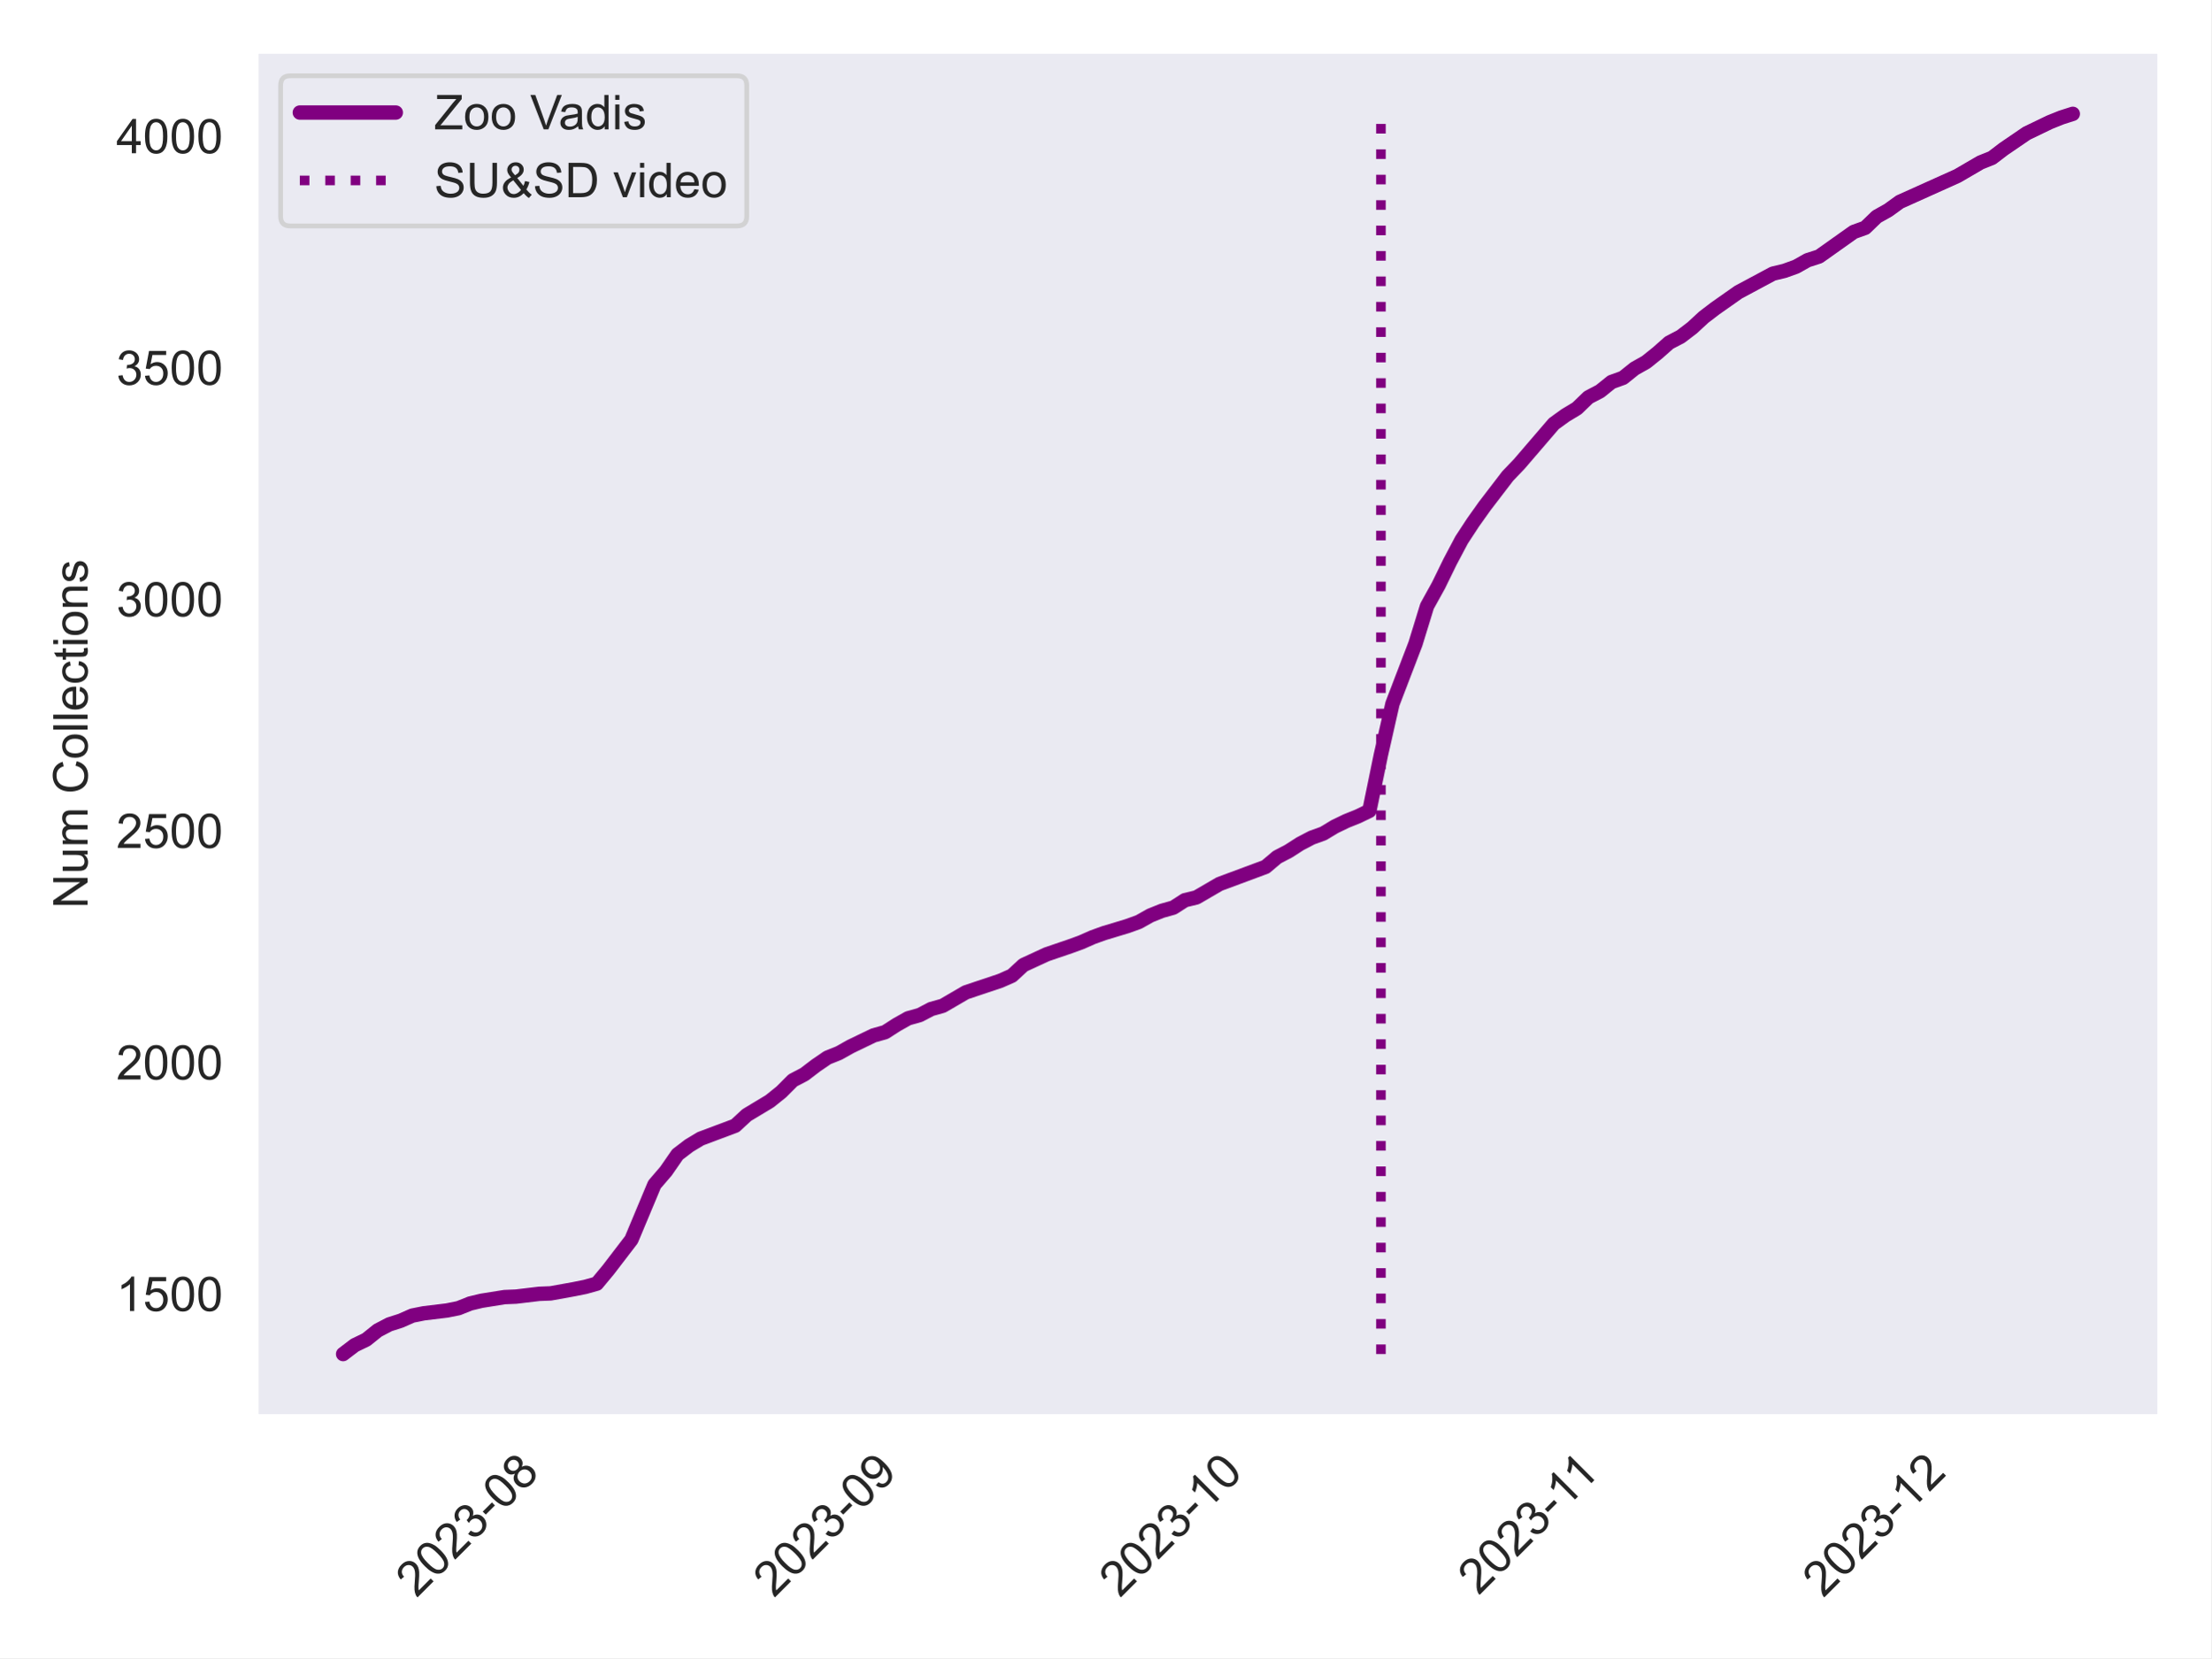
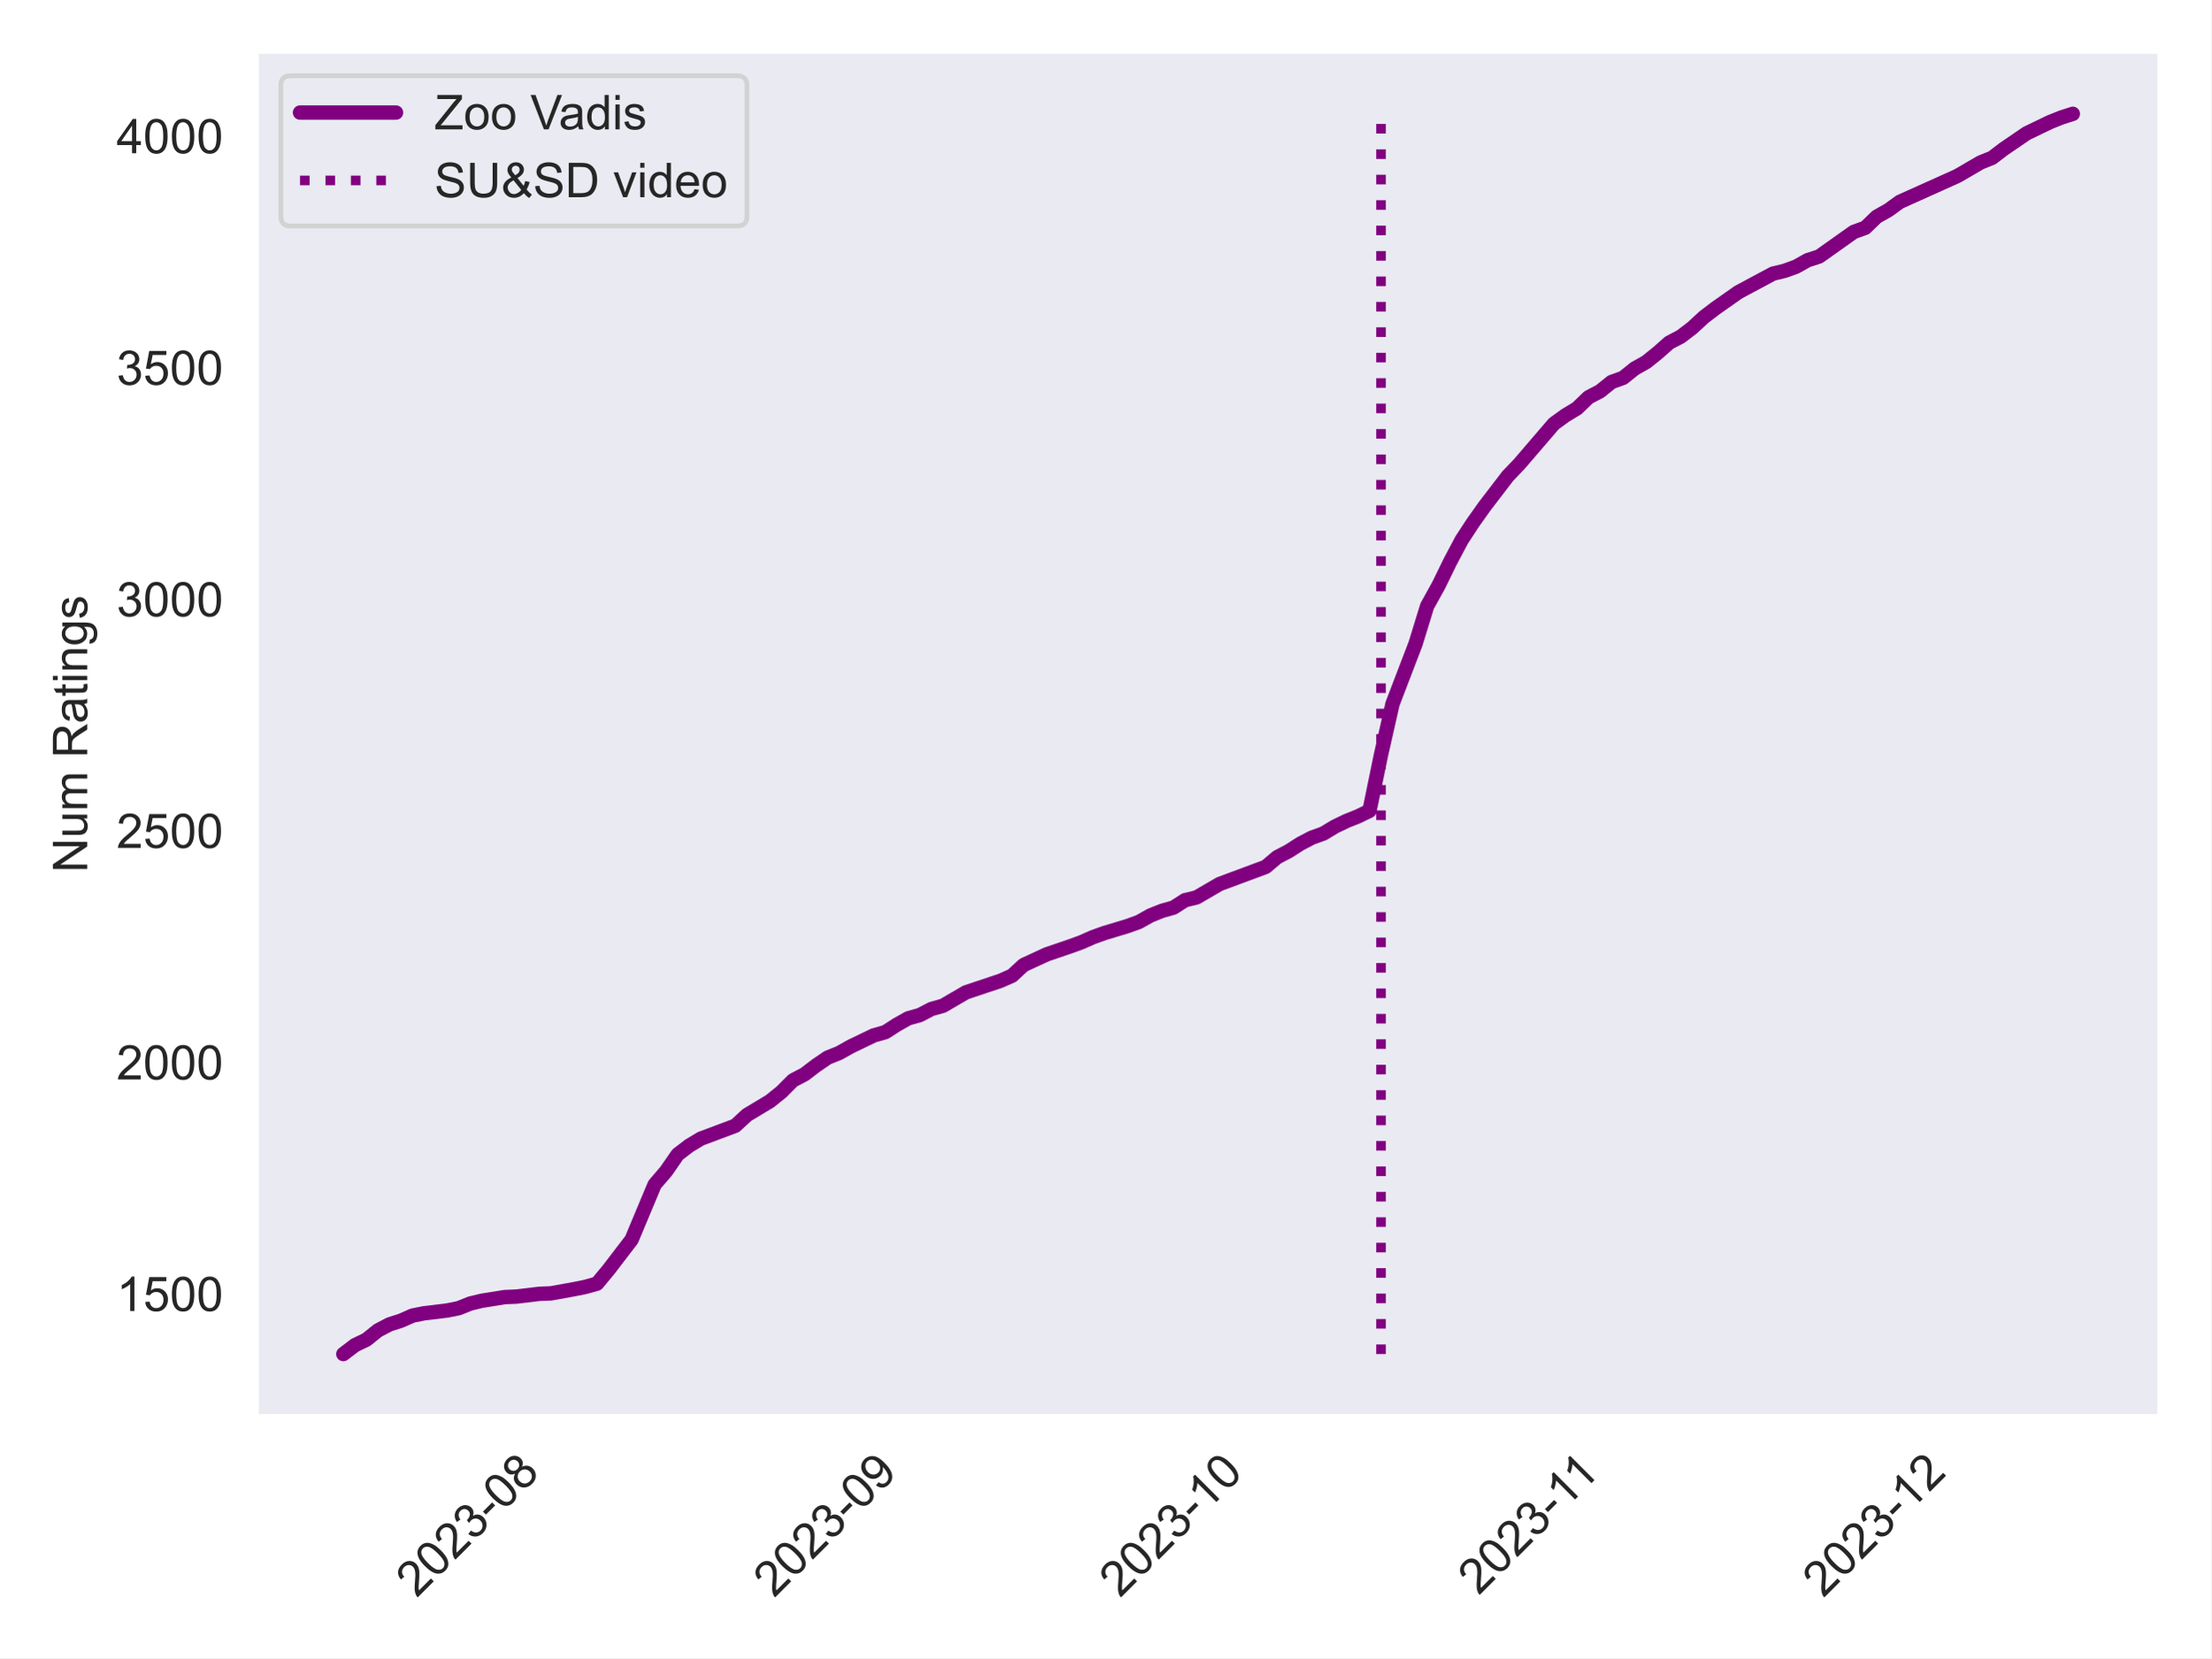
<svg xmlns="http://www.w3.org/2000/svg" xmlns:xlink="http://www.w3.org/1999/xlink" width="460.8pt" height="345.6pt" viewBox="0 0 460.8 345.6" version="1.1">
  <defs>
    <style type="text/css">*{stroke-linejoin: round; stroke-linecap: butt}</style>
  </defs>
  <g id="figure_1">
    <g id="patch_1">
      <path d="M 0 345.6  L 460.8 345.6  L 460.8 0  L 0 0  z " style="fill: #ffffff" />
    </g>
    <g id="axes_1">
      <g id="patch_2">
-         <path d="M 53.48 295.153  L 450 295.153  L 450 10.8  L 53.48 10.8  z " style="fill: #eaeaf2" />
+         <path d="M 53.525 295.153  L 450 295.153  L 450 10.8  L 53.525 10.8  z " style="fill: #eaeaf2" />
      </g>
      <g id="matplotlib.axis_1">
        <g id="xtick_1">
          <g id="text_1">
-             <g style="fill: #262626" transform="translate(86.79253 333.1617) rotate(-45) scale(0.1 -0.1)">
+             <g style="fill: #262626" transform="translate(86.83249 333.1617) rotate(-45) scale(0.1 -0.1)">
              <defs>
                <path id="ArialMT-32" d="M 3222 541  L 3222 0  L 194 0  Q 188 203 259 391  Q 375 700 629 1000  Q 884 1300 1366 1694  Q 2113 2306 2375 2664  Q 2638 3022 2638 3341  Q 2638 3675 2398 3904  Q 2159 4134 1775 4134  Q 1369 4134 1125 3890  Q 881 3647 878 3216  L 300 3275  Q 359 3922 746 4261  Q 1134 4600 1788 4600  Q 2447 4600 2831 4234  Q 3216 3869 3216 3328  Q 3216 3053 3103 2787  Q 2991 2522 2730 2228  Q 2469 1934 1863 1422  Q 1356 997 1212 845  Q 1069 694 975 541  L 3222 541  z " transform="scale(0.015625)" />
                <path id="ArialMT-30" d="M 266 2259  Q 266 3072 433 3567  Q 600 4063 929 4331  Q 1259 4600 1759 4600  Q 2128 4600 2406 4451  Q 2684 4303 2865 4023  Q 3047 3744 3150 3342  Q 3253 2941 3253 2259  Q 3253 1453 3087 958  Q 2922 463 2592 192  Q 2263 -78 1759 -78  Q 1097 -78 719 397  Q 266 969 266 2259  z M 844 2259  Q 844 1131 1108 757  Q 1372 384 1759 384  Q 2147 384 2411 759  Q 2675 1134 2675 2259  Q 2675 3391 2411 3762  Q 2147 4134 1753 4134  Q 1366 4134 1134 3806  Q 844 3388 844 2259  z " transform="scale(0.015625)" />
                <path id="ArialMT-33" d="M 269 1209  L 831 1284  Q 928 806 1161 595  Q 1394 384 1728 384  Q 2125 384 2398 659  Q 2672 934 2672 1341  Q 2672 1728 2419 1979  Q 2166 2231 1775 2231  Q 1616 2231 1378 2169  L 1441 2663  Q 1497 2656 1531 2656  Q 1891 2656 2178 2843  Q 2466 3031 2466 3422  Q 2466 3731 2256 3934  Q 2047 4138 1716 4138  Q 1388 4138 1169 3931  Q 950 3725 888 3313  L 325 3413  Q 428 3978 793 4289  Q 1159 4600 1703 4600  Q 2078 4600 2393 4439  Q 2709 4278 2876 4000  Q 3044 3722 3044 3409  Q 3044 3113 2884 2869  Q 2725 2625 2413 2481  Q 2819 2388 3044 2092  Q 3269 1797 3269 1353  Q 3269 753 2831 336  Q 2394 -81 1725 -81  Q 1122 -81 723 278  Q 325 638 269 1209  z " transform="scale(0.015625)" />
                <path id="ArialMT-2d" d="M 203 1375  L 203 1941  L 1931 1941  L 1931 1375  L 203 1375  z " transform="scale(0.015625)" />
                <path id="ArialMT-38" d="M 1131 2484  Q 781 2613 612 2850  Q 444 3088 444 3419  Q 444 3919 803 4259  Q 1163 4600 1759 4600  Q 2359 4600 2725 4251  Q 3091 3903 3091 3403  Q 3091 3084 2923 2848  Q 2756 2613 2416 2484  Q 2838 2347 3058 2040  Q 3278 1734 3278 1309  Q 3278 722 2862 322  Q 2447 -78 1769 -78  Q 1091 -78 675 323  Q 259 725 259 1325  Q 259 1772 486 2073  Q 713 2375 1131 2484  z M 1019 3438  Q 1019 3113 1228 2906  Q 1438 2700 1772 2700  Q 2097 2700 2305 2904  Q 2513 3109 2513 3406  Q 2513 3716 2298 3927  Q 2084 4138 1766 4138  Q 1444 4138 1231 3931  Q 1019 3725 1019 3438  z M 838 1322  Q 838 1081 952 856  Q 1066 631 1291 507  Q 1516 384 1775 384  Q 2178 384 2440 643  Q 2703 903 2703 1303  Q 2703 1709 2433 1975  Q 2163 2241 1756 2241  Q 1359 2241 1098 1978  Q 838 1716 838 1322  z " transform="scale(0.015625)" />
              </defs>
              <use xlink:href="#ArialMT-32" />
              <use xlink:href="#ArialMT-30" x="55.615" />
              <use xlink:href="#ArialMT-32" x="111.23" />
              <use xlink:href="#ArialMT-33" x="166.846" />
              <use xlink:href="#ArialMT-2d" x="222.461" />
              <use xlink:href="#ArialMT-30" x="255.762" />
              <use xlink:href="#ArialMT-38" x="311.377" />
            </g>
          </g>
        </g>
        <g id="xtick_2">
          <g id="text_2">
-             <g style="fill: #262626" transform="translate(161.2902 333.1617) rotate(-45) scale(0.1 -0.1)">
+             <g style="fill: #262626" transform="translate(161.3217 333.1617) rotate(-45) scale(0.1 -0.1)">
              <defs>
                <path id="ArialMT-39" d="M 350 1059  L 891 1109  Q 959 728 1153 556  Q 1347 384 1650 384  Q 1909 384 2104 503  Q 2300 622 2425 820  Q 2550 1019 2634 1356  Q 2719 1694 2719 2044  Q 2719 2081 2716 2156  Q 2547 1888 2255 1720  Q 1963 1553 1622 1553  Q 1053 1553 659 1965  Q 266 2378 266 3053  Q 266 3750 677 4175  Q 1088 4600 1706 4600  Q 2153 4600 2523 4359  Q 2894 4119 3086 3673  Q 3278 3228 3278 2384  Q 3278 1506 3087 986  Q 2897 466 2520 194  Q 2144 -78 1638 -78  Q 1100 -78 759 220  Q 419 519 350 1059  z M 2653 3081  Q 2653 3566 2395 3850  Q 2138 4134 1775 4134  Q 1400 4134 1122 3828  Q 844 3522 844 3034  Q 844 2597 1108 2323  Q 1372 2050 1759 2050  Q 2150 2050 2401 2323  Q 2653 2597 2653 3081  z " transform="scale(0.015625)" />
              </defs>
              <use xlink:href="#ArialMT-32" />
              <use xlink:href="#ArialMT-30" x="55.615" />
              <use xlink:href="#ArialMT-32" x="111.23" />
              <use xlink:href="#ArialMT-33" x="166.846" />
              <use xlink:href="#ArialMT-2d" x="222.461" />
              <use xlink:href="#ArialMT-30" x="255.762" />
              <use xlink:href="#ArialMT-39" x="311.377" />
            </g>
          </g>
        </g>
        <g id="xtick_3">
          <g id="text_3">
-             <g style="fill: #262626" transform="translate(233.3848 333.1617) rotate(-45) scale(0.1 -0.1)">
+             <g style="fill: #262626" transform="translate(233.4081 333.1617) rotate(-45) scale(0.1 -0.1)">
              <defs>
                <path id="ArialMT-31" d="M 2384 0  L 1822 0  L 1822 3584  Q 1619 3391 1289 3197  Q 959 3003 697 2906  L 697 3450  Q 1169 3672 1522 3987  Q 1875 4303 2022 4600  L 2384 4600  L 2384 0  z " transform="scale(0.015625)" />
              </defs>
              <use xlink:href="#ArialMT-32" />
              <use xlink:href="#ArialMT-30" x="55.615" />
              <use xlink:href="#ArialMT-32" x="111.23" />
              <use xlink:href="#ArialMT-33" x="166.846" />
              <use xlink:href="#ArialMT-2d" x="222.461" />
              <use xlink:href="#ArialMT-31" x="255.762" />
              <use xlink:href="#ArialMT-30" x="311.377" />
            </g>
          </g>
        </g>
        <g id="xtick_4">
          <g id="text_4">
-             <g style="fill: #262626" transform="translate(308.1432 332.6402) rotate(-45) scale(0.1 -0.1)">
+             <g style="fill: #262626" transform="translate(308.1581 332.6402) rotate(-45) scale(0.1 -0.1)">
              <use xlink:href="#ArialMT-32" />
              <use xlink:href="#ArialMT-30" x="55.615" />
              <use xlink:href="#ArialMT-32" x="111.23" />
              <use xlink:href="#ArialMT-33" x="166.846" />
              <use xlink:href="#ArialMT-2d" x="222.461" />
              <use xlink:href="#ArialMT-31" x="255.762" />
              <use xlink:href="#ArialMT-31" x="304.002" />
            </g>
          </g>
        </g>
        <g id="xtick_5">
          <g id="text_5">
-             <g style="fill: #262626" transform="translate(379.977 333.1617) rotate(-45) scale(0.1 -0.1)">
+             <g style="fill: #262626" transform="translate(379.9837 333.1617) rotate(-45) scale(0.1 -0.1)">
              <use xlink:href="#ArialMT-32" />
              <use xlink:href="#ArialMT-30" x="55.615" />
              <use xlink:href="#ArialMT-32" x="111.23" />
              <use xlink:href="#ArialMT-33" x="166.846" />
              <use xlink:href="#ArialMT-2d" x="222.461" />
              <use xlink:href="#ArialMT-31" x="255.762" />
              <use xlink:href="#ArialMT-32" x="311.377" />
            </g>
          </g>
        </g>
      </g>
      <g id="matplotlib.axis_2">
        <g id="ytick_1">
          <g id="text_6">
-             <g style="fill: #262626" transform="translate(24.23625 273.258) scale(0.1 -0.1)">
+             <g style="fill: #262626" transform="translate(24.28125 273.258) scale(0.1 -0.1)">
              <defs>
                <path id="ArialMT-35" d="M 266 1200  L 856 1250  Q 922 819 1161 601  Q 1400 384 1738 384  Q 2144 384 2425 690  Q 2706 997 2706 1503  Q 2706 1984 2436 2262  Q 2166 2541 1728 2541  Q 1456 2541 1237 2417  Q 1019 2294 894 2097  L 366 2166  L 809 4519  L 3088 4519  L 3088 3981  L 1259 3981  L 1013 2750  Q 1425 3038 1878 3038  Q 2478 3038 2890 2622  Q 3303 2206 3303 1553  Q 3303 931 2941 478  Q 2500 -78 1738 -78  Q 1113 -78 717 272  Q 322 622 266 1200  z " transform="scale(0.015625)" />
              </defs>
              <use xlink:href="#ArialMT-31" />
              <use xlink:href="#ArialMT-35" x="55.615" />
              <use xlink:href="#ArialMT-30" x="111.23" />
              <use xlink:href="#ArialMT-30" x="166.846" />
            </g>
          </g>
        </g>
        <g id="ytick_2">
          <g id="text_7">
-             <g style="fill: #262626" transform="translate(24.23625 224.9939) scale(0.1 -0.1)">
+             <g style="fill: #262626" transform="translate(24.28125 224.9939) scale(0.1 -0.1)">
              <use xlink:href="#ArialMT-32" />
              <use xlink:href="#ArialMT-30" x="55.615" />
              <use xlink:href="#ArialMT-30" x="111.23" />
              <use xlink:href="#ArialMT-30" x="166.846" />
            </g>
          </g>
        </g>
        <g id="ytick_3">
          <g id="text_8">
-             <g style="fill: #262626" transform="translate(24.23625 176.7297) scale(0.1 -0.1)">
+             <g style="fill: #262626" transform="translate(24.28125 176.7297) scale(0.1 -0.1)">
              <use xlink:href="#ArialMT-32" />
              <use xlink:href="#ArialMT-35" x="55.615" />
              <use xlink:href="#ArialMT-30" x="111.23" />
              <use xlink:href="#ArialMT-30" x="166.846" />
            </g>
          </g>
        </g>
        <g id="ytick_4">
          <g id="text_9">
-             <g style="fill: #262626" transform="translate(24.23625 128.4656) scale(0.1 -0.1)">
+             <g style="fill: #262626" transform="translate(24.28125 128.4656) scale(0.1 -0.1)">
              <use xlink:href="#ArialMT-33" />
              <use xlink:href="#ArialMT-30" x="55.615" />
              <use xlink:href="#ArialMT-30" x="111.23" />
              <use xlink:href="#ArialMT-30" x="166.846" />
            </g>
          </g>
        </g>
        <g id="ytick_5">
          <g id="text_10">
-             <g style="fill: #262626" transform="translate(24.23625 80.20151) scale(0.1 -0.1)">
+             <g style="fill: #262626" transform="translate(24.28125 80.20151) scale(0.1 -0.1)">
              <use xlink:href="#ArialMT-33" />
              <use xlink:href="#ArialMT-35" x="55.615" />
              <use xlink:href="#ArialMT-30" x="111.23" />
              <use xlink:href="#ArialMT-30" x="166.846" />
            </g>
          </g>
        </g>
        <g id="ytick_6">
          <g id="text_11">
-             <g style="fill: #262626" transform="translate(24.23625 31.93739) scale(0.1 -0.1)">
+             <g style="fill: #262626" transform="translate(24.28125 31.93739) scale(0.1 -0.1)">
              <defs>
                <path id="ArialMT-34" d="M 2069 0  L 2069 1097  L 81 1097  L 81 1613  L 2172 4581  L 2631 4581  L 2631 1613  L 3250 1613  L 3250 1097  L 2631 1097  L 2631 0  L 2069 0  z M 2069 1613  L 2069 3678  L 634 1613  L 2069 1613  z " transform="scale(0.015625)" />
              </defs>
              <use xlink:href="#ArialMT-34" />
              <use xlink:href="#ArialMT-30" x="55.615" />
              <use xlink:href="#ArialMT-30" x="111.23" />
              <use xlink:href="#ArialMT-30" x="166.846" />
            </g>
          </g>
        </g>
        <g id="text_12">
-           <g style="fill: #262626" transform="translate(18.24875 189.3764) rotate(-90) scale(0.1 -0.1)">
+           <g style="fill: #262626" transform="translate(18.17656 181.8741) rotate(-90) scale(0.1 -0.1)">
            <defs>
              <path id="ArialMT-4e" d="M 488 0  L 488 4581  L 1109 4581  L 3516 984  L 3516 4581  L 4097 4581  L 4097 0  L 3475 0  L 1069 3600  L 1069 0  L 488 0  z " transform="scale(0.015625)" />
              <path id="ArialMT-75" d="M 2597 0  L 2597 488  Q 2209 -75 1544 -75  Q 1250 -75 995 37  Q 741 150 617 320  Q 494 491 444 738  Q 409 903 409 1263  L 409 3319  L 972 3319  L 972 1478  Q 972 1038 1006 884  Q 1059 663 1231 536  Q 1403 409 1656 409  Q 1909 409 2131 539  Q 2353 669 2445 892  Q 2538 1116 2538 1541  L 2538 3319  L 3100 3319  L 3100 0  L 2597 0  z " transform="scale(0.015625)" />
              <path id="ArialMT-6d" d="M 422 0  L 422 3319  L 925 3319  L 925 2853  Q 1081 3097 1340 3245  Q 1600 3394 1931 3394  Q 2300 3394 2536 3241  Q 2772 3088 2869 2813  Q 3263 3394 3894 3394  Q 4388 3394 4653 3120  Q 4919 2847 4919 2278  L 4919 0  L 4359 0  L 4359 2091  Q 4359 2428 4304 2576  Q 4250 2725 4106 2815  Q 3963 2906 3769 2906  Q 3419 2906 3187 2673  Q 2956 2441 2956 1928  L 2956 0  L 2394 0  L 2394 2156  Q 2394 2531 2256 2718  Q 2119 2906 1806 2906  Q 1569 2906 1367 2781  Q 1166 2656 1075 2415  Q 984 2175 984 1722  L 984 0  L 422 0  z " transform="scale(0.015625)" />
              <path id="ArialMT-20" transform="scale(0.015625)" />
-               <path id="ArialMT-43" d="M 3763 1606  L 4369 1453  Q 4178 706 3683 314  Q 3188 -78 2472 -78  Q 1731 -78 1267 223  Q 803 525 561 1097  Q 319 1669 319 2325  Q 319 3041 592 3573  Q 866 4106 1370 4382  Q 1875 4659 2481 4659  Q 3169 4659 3637 4309  Q 4106 3959 4291 3325  L 3694 3184  Q 3534 3684 3231 3912  Q 2928 4141 2469 4141  Q 1941 4141 1586 3887  Q 1231 3634 1087 3207  Q 944 2781 944 2328  Q 944 1744 1114 1308  Q 1284 872 1643 656  Q 2003 441 2422 441  Q 2931 441 3284 734  Q 3638 1028 3763 1606  z " transform="scale(0.015625)" />
-               <path id="ArialMT-6f" d="M 213 1659  Q 213 2581 725 3025  Q 1153 3394 1769 3394  Q 2453 3394 2887 2945  Q 3322 2497 3322 1706  Q 3322 1066 3130 698  Q 2938 331 2570 128  Q 2203 -75 1769 -75  Q 1072 -75 642 372  Q 213 819 213 1659  z M 791 1659  Q 791 1022 1069 705  Q 1347 388 1769 388  Q 2188 388 2466 706  Q 2744 1025 2744 1678  Q 2744 2294 2464 2611  Q 2184 2928 1769 2928  Q 1347 2928 1069 2612  Q 791 2297 791 1659  z " transform="scale(0.015625)" />
-               <path id="ArialMT-6c" d="M 409 0  L 409 4581  L 972 4581  L 972 0  L 409 0  z " transform="scale(0.015625)" />
-               <path id="ArialMT-65" d="M 2694 1069  L 3275 997  Q 3138 488 2766 206  Q 2394 -75 1816 -75  Q 1088 -75 661 373  Q 234 822 234 1631  Q 234 2469 665 2931  Q 1097 3394 1784 3394  Q 2450 3394 2872 2941  Q 3294 2488 3294 1666  Q 3294 1616 3291 1516  L 816 1516  Q 847 969 1125 678  Q 1403 388 1819 388  Q 2128 388 2347 550  Q 2566 713 2694 1069  z M 847 1978  L 2700 1978  Q 2663 2397 2488 2606  Q 2219 2931 1791 2931  Q 1403 2931 1139 2672  Q 875 2413 847 1978  z " transform="scale(0.015625)" />
-               <path id="ArialMT-63" d="M 2588 1216  L 3141 1144  Q 3050 572 2676 248  Q 2303 -75 1759 -75  Q 1078 -75 664 370  Q 250 816 250 1647  Q 250 2184 428 2587  Q 606 2991 970 3192  Q 1334 3394 1763 3394  Q 2303 3394 2647 3120  Q 2991 2847 3088 2344  L 2541 2259  Q 2463 2594 2264 2762  Q 2066 2931 1784 2931  Q 1359 2931 1093 2626  Q 828 2322 828 1663  Q 828 994 1084 691  Q 1341 388 1753 388  Q 2084 388 2306 591  Q 2528 794 2588 1216  z " transform="scale(0.015625)" />
+               <path id="ArialMT-52" d="M 503 0  L 503 4581  L 2534 4581  Q 3147 4581 3465 4457  Q 3784 4334 3975 4021  Q 4166 3709 4166 3331  Q 4166 2844 3850 2509  Q 3534 2175 2875 2084  Q 3116 1969 3241 1856  Q 3506 1613 3744 1247  L 4541 0  L 3778 0  L 3172 953  Q 2906 1366 2734 1584  Q 2563 1803 2427 1890  Q 2291 1978 2150 2013  Q 2047 2034 1813 2034  L 1109 2034  L 1109 0  L 503 0  z M 1109 2559  L 2413 2559  Q 2828 2559 3062 2645  Q 3297 2731 3419 2920  Q 3541 3109 3541 3331  Q 3541 3656 3305 3865  Q 3069 4075 2559 4075  L 1109 4075  L 1109 2559  z " transform="scale(0.015625)" />
+               <path id="ArialMT-61" d="M 2588 409  Q 2275 144 1986 34  Q 1697 -75 1366 -75  Q 819 -75 525 192  Q 231 459 231 875  Q 231 1119 342 1320  Q 453 1522 633 1644  Q 813 1766 1038 1828  Q 1203 1872 1538 1913  Q 2219 1994 2541 2106  Q 2544 2222 2544 2253  Q 2544 2597 2384 2738  Q 2169 2928 1744 2928  Q 1347 2928 1158 2789  Q 969 2650 878 2297  L 328 2372  Q 403 2725 575 2942  Q 747 3159 1072 3276  Q 1397 3394 1825 3394  Q 2250 3394 2515 3294  Q 2781 3194 2906 3042  Q 3031 2891 3081 2659  Q 3109 2516 3109 2141  L 3109 1391  Q 3109 606 3145 398  Q 3181 191 3288 0  L 2700 0  Q 2613 175 2588 409  z M 2541 1666  Q 2234 1541 1622 1453  Q 1275 1403 1131 1340  Q 988 1278 909 1158  Q 831 1038 831 891  Q 831 666 1001 516  Q 1172 366 1500 366  Q 1825 366 2078 508  Q 2331 650 2450 897  Q 2541 1088 2541 1459  L 2541 1666  z " transform="scale(0.015625)" />
              <path id="ArialMT-74" d="M 1650 503  L 1731 6  Q 1494 -44 1306 -44  Q 1000 -44 831 53  Q 663 150 594 308  Q 525 466 525 972  L 525 2881  L 113 2881  L 113 3319  L 525 3319  L 525 4141  L 1084 4478  L 1084 3319  L 1650 3319  L 1650 2881  L 1084 2881  L 1084 941  Q 1084 700 1114 631  Q 1144 563 1211 522  Q 1278 481 1403 481  Q 1497 481 1650 503  z " transform="scale(0.015625)" />
              <path id="ArialMT-69" d="M 425 3934  L 425 4581  L 988 4581  L 988 3934  L 425 3934  z M 425 0  L 425 3319  L 988 3319  L 988 0  L 425 0  z " transform="scale(0.015625)" />
              <path id="ArialMT-6e" d="M 422 0  L 422 3319  L 928 3319  L 928 2847  Q 1294 3394 1984 3394  Q 2284 3394 2536 3286  Q 2788 3178 2913 3003  Q 3038 2828 3088 2588  Q 3119 2431 3119 2041  L 3119 0  L 2556 0  L 2556 2019  Q 2556 2363 2490 2533  Q 2425 2703 2258 2804  Q 2091 2906 1866 2906  Q 1506 2906 1245 2678  Q 984 2450 984 1813  L 984 0  L 422 0  z " transform="scale(0.015625)" />
+               <path id="ArialMT-67" d="M 319 -275  L 866 -356  Q 900 -609 1056 -725  Q 1266 -881 1628 -881  Q 2019 -881 2231 -725  Q 2444 -569 2519 -288  Q 2563 -116 2559 434  Q 2191 0 1641 0  Q 956 0 581 494  Q 206 988 206 1678  Q 206 2153 378 2554  Q 550 2956 876 3175  Q 1203 3394 1644 3394  Q 2231 3394 2613 2919  L 2613 3319  L 3131 3319  L 3131 450  Q 3131 -325 2973 -648  Q 2816 -972 2473 -1159  Q 2131 -1347 1631 -1347  Q 1038 -1347 672 -1080  Q 306 -813 319 -275  z M 784 1719  Q 784 1066 1043 766  Q 1303 466 1694 466  Q 2081 466 2343 764  Q 2606 1063 2606 1700  Q 2606 2309 2336 2618  Q 2066 2928 1684 2928  Q 1309 2928 1046 2623  Q 784 2319 784 1719  z " transform="scale(0.015625)" />
              <path id="ArialMT-73" d="M 197 991  L 753 1078  Q 800 744 1014 566  Q 1228 388 1613 388  Q 2000 388 2187 545  Q 2375 703 2375 916  Q 2375 1106 2209 1216  Q 2094 1291 1634 1406  Q 1016 1563 777 1677  Q 538 1791 414 1992  Q 291 2194 291 2438  Q 291 2659 392 2848  Q 494 3038 669 3163  Q 800 3259 1026 3326  Q 1253 3394 1513 3394  Q 1903 3394 2198 3281  Q 2494 3169 2634 2976  Q 2775 2784 2828 2463  L 2278 2388  Q 2241 2644 2061 2787  Q 1881 2931 1553 2931  Q 1166 2931 1000 2803  Q 834 2675 834 2503  Q 834 2394 903 2306  Q 972 2216 1119 2156  Q 1203 2125 1616 2013  Q 2213 1853 2448 1751  Q 2684 1650 2818 1456  Q 2953 1263 2953 975  Q 2953 694 2789 445  Q 2625 197 2315 61  Q 2006 -75 1616 -75  Q 969 -75 630 194  Q 291 463 197 991  z " transform="scale(0.015625)" />
            </defs>
            <use xlink:href="#ArialMT-4e" />
            <use xlink:href="#ArialMT-75" x="72.217" />
            <use xlink:href="#ArialMT-6d" x="127.832" />
            <use xlink:href="#ArialMT-20" x="211.133" />
-             <use xlink:href="#ArialMT-43" x="238.916" />
-             <use xlink:href="#ArialMT-6f" x="311.133" />
-             <use xlink:href="#ArialMT-6c" x="366.748" />
-             <use xlink:href="#ArialMT-6c" x="388.965" />
-             <use xlink:href="#ArialMT-65" x="411.182" />
-             <use xlink:href="#ArialMT-63" x="466.797" />
-             <use xlink:href="#ArialMT-74" x="516.797" />
-             <use xlink:href="#ArialMT-69" x="544.58" />
-             <use xlink:href="#ArialMT-6f" x="566.797" />
-             <use xlink:href="#ArialMT-6e" x="622.412" />
-             <use xlink:href="#ArialMT-73" x="678.027" />
+             <use xlink:href="#ArialMT-52" x="238.916" />
+             <use xlink:href="#ArialMT-61" x="311.133" />
+             <use xlink:href="#ArialMT-74" x="366.748" />
+             <use xlink:href="#ArialMT-69" x="394.531" />
+             <use xlink:href="#ArialMT-6e" x="416.748" />
+             <use xlink:href="#ArialMT-67" x="472.363" />
+             <use xlink:href="#ArialMT-73" x="527.979" />
          </g>
        </g>
      </g>
      <g id="PolyCollection_1" />
      <g id="line2d_1">
-         <path d="M 71.504 282.228  L 73.907 280.394  L 76.31 279.235  L 78.713 277.305  L 81.116 276.05  L 83.519 275.278  L 85.923 274.216  L 88.326 273.733  L 93.132 273.154  L 95.535 272.671  L 97.938 271.706  L 100.341 271.127  L 105.148 270.355  L 107.551 270.258  L 112.357 269.679  L 114.76 269.583  L 119.567 268.714  L 121.97 268.231  L 124.373 267.555  L 126.776 264.66  L 131.582 258.385  L 136.389 246.898  L 138.792 244.099  L 141.195 240.624  L 143.598 238.79  L 146.001 237.342  L 153.211 234.639  L 155.614 232.419  L 160.42 229.523  L 162.823 227.593  L 165.227 225.18  L 167.63 223.925  L 170.033 222.091  L 172.436 220.45  L 174.839 219.484  L 177.242 218.133  L 182.049 215.816  L 184.452 215.141  L 186.855 213.596  L 189.258 212.245  L 191.661 211.569  L 194.064 210.314  L 196.468 209.639  L 201.274 206.839  L 208.483 204.426  L 210.886 203.364  L 213.29 201.144  L 218.096 198.924  L 222.902 197.283  L 225.305 196.414  L 227.708 195.352  L 230.112 194.484  L 234.918 193.036  L 237.321 192.167  L 239.724 190.816  L 242.127 189.85  L 244.531 189.175  L 246.934 187.63  L 249.337 187.051  L 254.143 184.252  L 263.756 180.68  L 266.159 178.653  L 268.562 177.398  L 270.965 175.854  L 273.368 174.599  L 275.772 173.73  L 278.175 172.282  L 280.578 171.124  L 282.981 170.158  L 285.384 169  L 287.787 157.32  L 290.19 146.702  L 294.997 134.153  L 297.4 126.335  L 299.803 121.991  L 302.206 117.068  L 304.609 112.531  L 307.012 108.863  L 309.416 105.485  L 314.222 99.21  L 316.625 96.7  L 323.835 88.303  L 326.238 86.565  L 328.641 85.117  L 331.044 82.8  L 333.447 81.546  L 335.85 79.615  L 338.253 78.746  L 340.657 76.816  L 343.06 75.464  L 345.463 73.534  L 347.866 71.41  L 350.269 70.155  L 352.672 68.321  L 355.076 66.101  L 357.479 64.267  L 362.285 60.889  L 369.494 57.027  L 371.898 56.448  L 374.301 55.579  L 376.704 54.228  L 379.107 53.456  L 386.316 48.34  L 388.72 47.471  L 391.123 45.154  L 393.526 43.803  L 395.929 42.065  L 407.945 36.66  L 412.751 33.861  L 415.154 32.895  L 417.557 31.061  L 422.364 27.779  L 427.17 25.463  L 429.573 24.497  L 431.976 23.725  L 431.976 23.725  " clip-path="url(#pb98e75e6c1)" style="fill: none; stroke: #800080; stroke-width: 3; stroke-linecap: round" />
+         <path d="M 71.547 282.228  L 73.949 280.394  L 76.352 279.235  L 78.755 277.305  L 81.158 276.05  L 83.561 275.278  L 85.964 274.216  L 88.367 273.733  L 93.172 273.154  L 95.575 272.671  L 97.978 271.706  L 100.381 271.127  L 105.187 270.355  L 107.59 270.258  L 112.396 269.679  L 114.798 269.583  L 119.604 268.714  L 122.007 268.231  L 124.41 267.555  L 126.813 264.66  L 131.619 258.385  L 136.424 246.898  L 138.827 244.099  L 141.23 240.624  L 143.633 238.79  L 146.036 237.342  L 153.244 234.639  L 155.647 232.419  L 160.453 229.523  L 162.856 227.593  L 165.259 225.18  L 167.662 223.925  L 170.065 222.091  L 172.468 220.45  L 174.87 219.484  L 177.273 218.133  L 182.079 215.816  L 184.482 215.141  L 186.885 213.596  L 189.288 212.245  L 191.691 211.569  L 194.093 210.314  L 196.496 209.639  L 201.302 206.839  L 208.511 204.426  L 210.914 203.364  L 213.316 201.144  L 218.122 198.924  L 222.928 197.283  L 225.331 196.414  L 227.734 195.352  L 230.137 194.484  L 234.942 193.036  L 237.345 192.167  L 239.748 190.816  L 242.151 189.85  L 244.554 189.175  L 246.957 187.63  L 249.36 187.051  L 254.165 184.252  L 263.777 180.68  L 266.18 178.653  L 268.583 177.398  L 270.986 175.854  L 273.388 174.599  L 275.791 173.73  L 278.194 172.282  L 280.597 171.124  L 283 170.158  L 285.403 169  L 287.806 157.32  L 290.209 146.702  L 295.014 134.153  L 297.417 126.335  L 299.82 121.991  L 302.223 117.068  L 304.626 112.531  L 307.029 108.863  L 309.432 105.485  L 314.237 99.21  L 316.64 96.7  L 323.849 88.303  L 326.252 86.565  L 328.655 85.117  L 331.058 82.8  L 333.46 81.546  L 335.863 79.615  L 338.266 78.746  L 340.669 76.816  L 343.072 75.464  L 345.475 73.534  L 347.878 71.41  L 350.281 70.155  L 352.683 68.321  L 355.086 66.101  L 357.489 64.267  L 362.295 60.889  L 369.504 57.027  L 371.906 56.448  L 374.309 55.579  L 376.712 54.228  L 379.115 53.456  L 386.324 48.34  L 388.727 47.471  L 391.129 45.154  L 393.532 43.803  L 395.935 42.065  L 407.95 36.66  L 412.755 33.861  L 415.158 32.895  L 417.561 31.061  L 422.367 27.779  L 427.173 25.463  L 429.576 24.497  L 431.978 23.725  L 431.978 23.725  " clip-path="url(#pd3fc4dc1f3)" style="fill: none; stroke: #800080; stroke-width: 3; stroke-linecap: round" />
      </g>
      <g id="LineCollection_1">
-         <path d="M 287.787 282.228  L 287.787 23.725  " clip-path="url(#pb98e75e6c1)" style="fill: none; stroke-dasharray: 2,3.3; stroke-dashoffset: 0; stroke: #800080; stroke-width: 2" />
+         <path d="M 287.806 282.228  L 287.806 23.725  " clip-path="url(#pd3fc4dc1f3)" style="fill: none; stroke-dasharray: 2,3.3; stroke-dashoffset: 0; stroke: #800080; stroke-width: 2" />
      </g>
      <g id="patch_3">
-         <path d="M 53.48 295.153  L 53.48 10.8  " style="fill: none; stroke: #ffffff; stroke-width: 0.8; stroke-linejoin: miter; stroke-linecap: square" />
+         <path d="M 53.525 295.153  L 53.525 10.8  " style="fill: none; stroke: #ffffff; stroke-width: 0.8; stroke-linejoin: miter; stroke-linecap: square" />
      </g>
      <g id="patch_4">
        <path d="M 450 295.153  L 450 10.8  " style="fill: none; stroke: #ffffff; stroke-width: 0.8; stroke-linejoin: miter; stroke-linecap: square" />
      </g>
      <g id="patch_5">
-         <path d="M 53.48 295.153  L 450 295.153  " style="fill: none; stroke: #ffffff; stroke-width: 0.8; stroke-linejoin: miter; stroke-linecap: square" />
+         <path d="M 53.525 295.153  L 450 295.153  " style="fill: none; stroke: #ffffff; stroke-width: 0.8; stroke-linejoin: miter; stroke-linecap: square" />
      </g>
      <g id="patch_6">
-         <path d="M 53.48 10.8  L 450 10.8  " style="fill: none; stroke: #ffffff; stroke-width: 0.8; stroke-linejoin: miter; stroke-linecap: square" />
+         <path d="M 53.525 10.8  L 450 10.8  " style="fill: none; stroke: #ffffff; stroke-width: 0.8; stroke-linejoin: miter; stroke-linecap: square" />
      </g>
      <g id="legend_1">
        <g id="patch_7">
-           <path d="M 60.48 47.091  L 153.618 47.091  Q 155.618 47.091 155.618 45.091  L 155.618 17.8  Q 155.618 15.8 153.618 15.8  L 60.48 15.8  Q 58.48 15.8 58.48 17.8  L 58.48 45.091  Q 58.48 47.091 60.48 47.091  z " style="fill: #eaeaf2; opacity: 0.8; stroke: #cccccc; stroke-linejoin: miter" />
+           <path d="M 60.525 47.091  L 153.662 47.091  Q 155.662 47.091 155.662 45.091  L 155.662 17.8  Q 155.662 15.8 153.662 15.8  L 60.525 15.8  Q 58.525 15.8 58.525 17.8  L 58.525 45.091  Q 58.525 47.091 60.525 47.091  z " style="fill: #eaeaf2; opacity: 0.8; stroke: #cccccc; stroke-linejoin: miter" />
        </g>
        <g id="line2d_2">
-           <path d="M 62.48 23.458  L 72.48 23.458  L 82.48 23.458  " style="fill: none; stroke: #800080; stroke-width: 3; stroke-linecap: round" />
+           <path d="M 62.525 23.458  L 72.525 23.458  L 82.525 23.458  " style="fill: none; stroke: #800080; stroke-width: 3; stroke-linecap: round" />
        </g>
        <g id="text_13">
-           <g style="fill: #262626" transform="translate(90.48 26.95781) scale(0.1 -0.1)">
+           <g style="fill: #262626" transform="translate(90.525 26.95781) scale(0.1 -0.1)">
            <defs>
              <path id="ArialMT-5a" d="M 128 0  L 128 563  L 2475 3497  Q 2725 3809 2950 4041  L 394 4041  L 394 4581  L 3675 4581  L 3675 4041  L 1103 863  L 825 541  L 3750 541  L 3750 0  L 128 0  z " transform="scale(0.015625)" />
+               <path id="ArialMT-6f" d="M 213 1659  Q 213 2581 725 3025  Q 1153 3394 1769 3394  Q 2453 3394 2887 2945  Q 3322 2497 3322 1706  Q 3322 1066 3130 698  Q 2938 331 2570 128  Q 2203 -75 1769 -75  Q 1072 -75 642 372  Q 213 819 213 1659  z M 791 1659  Q 791 1022 1069 705  Q 1347 388 1769 388  Q 2188 388 2466 706  Q 2744 1025 2744 1678  Q 2744 2294 2464 2611  Q 2184 2928 1769 2928  Q 1347 2928 1069 2612  Q 791 2297 791 1659  z " transform="scale(0.015625)" />
              <path id="ArialMT-56" d="M 1803 0  L 28 4581  L 684 4581  L 1875 1253  Q 2019 853 2116 503  Q 2222 878 2363 1253  L 3600 4581  L 4219 4581  L 2425 0  L 1803 0  z " transform="scale(0.015625)" />
-               <path id="ArialMT-61" d="M 2588 409  Q 2275 144 1986 34  Q 1697 -75 1366 -75  Q 819 -75 525 192  Q 231 459 231 875  Q 231 1119 342 1320  Q 453 1522 633 1644  Q 813 1766 1038 1828  Q 1203 1872 1538 1913  Q 2219 1994 2541 2106  Q 2544 2222 2544 2253  Q 2544 2597 2384 2738  Q 2169 2928 1744 2928  Q 1347 2928 1158 2789  Q 969 2650 878 2297  L 328 2372  Q 403 2725 575 2942  Q 747 3159 1072 3276  Q 1397 3394 1825 3394  Q 2250 3394 2515 3294  Q 2781 3194 2906 3042  Q 3031 2891 3081 2659  Q 3109 2516 3109 2141  L 3109 1391  Q 3109 606 3145 398  Q 3181 191 3288 0  L 2700 0  Q 2613 175 2588 409  z M 2541 1666  Q 2234 1541 1622 1453  Q 1275 1403 1131 1340  Q 988 1278 909 1158  Q 831 1038 831 891  Q 831 666 1001 516  Q 1172 366 1500 366  Q 1825 366 2078 508  Q 2331 650 2450 897  Q 2541 1088 2541 1459  L 2541 1666  z " transform="scale(0.015625)" />
              <path id="ArialMT-64" d="M 2575 0  L 2575 419  Q 2259 -75 1647 -75  Q 1250 -75 917 144  Q 584 363 401 755  Q 219 1147 219 1656  Q 219 2153 384 2558  Q 550 2963 881 3178  Q 1213 3394 1622 3394  Q 1922 3394 2156 3267  Q 2391 3141 2538 2938  L 2538 4581  L 3097 4581  L 3097 0  L 2575 0  z M 797 1656  Q 797 1019 1065 703  Q 1334 388 1700 388  Q 2069 388 2326 689  Q 2584 991 2584 1609  Q 2584 2291 2321 2609  Q 2059 2928 1675 2928  Q 1300 2928 1048 2622  Q 797 2316 797 1656  z " transform="scale(0.015625)" />
            </defs>
            <use xlink:href="#ArialMT-5a" />
            <use xlink:href="#ArialMT-6f" x="61.084" />
            <use xlink:href="#ArialMT-6f" x="116.699" />
            <use xlink:href="#ArialMT-20" x="172.314" />
            <use xlink:href="#ArialMT-56" x="200.098" />
            <use xlink:href="#ArialMT-61" x="259.422" />
            <use xlink:href="#ArialMT-64" x="315.037" />
            <use xlink:href="#ArialMT-69" x="370.652" />
            <use xlink:href="#ArialMT-73" x="392.869" />
          </g>
        </g>
        <g id="line2d_3">
-           <path d="M 62.48 37.603  L 82.48 37.603  " style="fill: none; stroke-dasharray: 2,3.3; stroke-dashoffset: 0; stroke: #800080; stroke-width: 2" />
+           <path d="M 62.525 37.603  L 82.525 37.603  " style="fill: none; stroke-dasharray: 2,3.3; stroke-dashoffset: 0; stroke: #800080; stroke-width: 2" />
        </g>
        <g id="text_14">
-           <g style="fill: #262626" transform="translate(90.48 41.10312) scale(0.1 -0.1)">
+           <g style="fill: #262626" transform="translate(90.525 41.10312) scale(0.1 -0.1)">
            <defs>
              <path id="ArialMT-53" d="M 288 1472  L 859 1522  Q 900 1178 1048 958  Q 1197 738 1509 602  Q 1822 466 2213 466  Q 2559 466 2825 569  Q 3091 672 3220 851  Q 3350 1031 3350 1244  Q 3350 1459 3225 1620  Q 3100 1781 2813 1891  Q 2628 1963 1997 2114  Q 1366 2266 1113 2400  Q 784 2572 623 2826  Q 463 3081 463 3397  Q 463 3744 659 4045  Q 856 4347 1234 4503  Q 1613 4659 2075 4659  Q 2584 4659 2973 4495  Q 3363 4331 3572 4012  Q 3781 3694 3797 3291  L 3216 3247  Q 3169 3681 2898 3903  Q 2628 4125 2100 4125  Q 1550 4125 1298 3923  Q 1047 3722 1047 3438  Q 1047 3191 1225 3031  Q 1400 2872 2139 2705  Q 2878 2538 3153 2413  Q 3553 2228 3743 1945  Q 3934 1663 3934 1294  Q 3934 928 3725 604  Q 3516 281 3123 101  Q 2731 -78 2241 -78  Q 1619 -78 1198 103  Q 778 284 539 648  Q 300 1013 288 1472  z " transform="scale(0.015625)" />
              <path id="ArialMT-55" d="M 3500 4581  L 4106 4581  L 4106 1934  Q 4106 1244 3950 837  Q 3794 431 3386 176  Q 2978 -78 2316 -78  Q 1672 -78 1262 144  Q 853 366 678 786  Q 503 1206 503 1934  L 503 4581  L 1109 4581  L 1109 1938  Q 1109 1341 1220 1058  Q 1331 775 1601 622  Q 1872 469 2263 469  Q 2931 469 3215 772  Q 3500 1075 3500 1938  L 3500 4581  z " transform="scale(0.015625)" />
              <path id="ArialMT-26" d="M 3041 541  Q 2763 231 2434 76  Q 2106 -78 1725 -78  Q 1022 -78 609 397  Q 275 784 275 1263  Q 275 1688 548 2030  Q 822 2372 1366 2631  Q 1056 2988 953 3209  Q 850 3431 850 3638  Q 850 4050 1173 4354  Q 1497 4659 1988 4659  Q 2456 4659 2754 4371  Q 3053 4084 3053 3681  Q 3053 3028 2188 2566  L 3009 1519  Q 3150 1794 3228 2156  L 3813 2031  Q 3663 1431 3406 1044  Q 3722 625 4122 341  L 3744 -106  Q 3403 113 3041 541  z M 1897 2928  Q 2263 3144 2370 3306  Q 2478 3469 2478 3666  Q 2478 3900 2329 4048  Q 2181 4197 1959 4197  Q 1731 4197 1579 4050  Q 1428 3903 1428 3691  Q 1428 3584 1483 3467  Q 1538 3350 1647 3219  L 1897 2928  z M 2688 984  L 1656 2263  Q 1200 1991 1040 1758  Q 881 1525 881 1297  Q 881 1019 1103 719  Q 1325 419 1731 419  Q 1984 419 2254 576  Q 2525 734 2688 984  z " transform="scale(0.015625)" />
              <path id="ArialMT-44" d="M 494 0  L 494 4581  L 2072 4581  Q 2606 4581 2888 4516  Q 3281 4425 3559 4188  Q 3922 3881 4101 3404  Q 4281 2928 4281 2316  Q 4281 1794 4159 1391  Q 4038 988 3847 723  Q 3656 459 3429 307  Q 3203 156 2883 78  Q 2563 0 2147 0  L 494 0  z M 1100 541  L 2078 541  Q 2531 541 2789 625  Q 3047 709 3200 863  Q 3416 1078 3536 1442  Q 3656 1806 3656 2325  Q 3656 3044 3420 3430  Q 3184 3816 2847 3947  Q 2603 4041 2063 4041  L 1100 4041  L 1100 541  z " transform="scale(0.015625)" />
              <path id="ArialMT-76" d="M 1344 0  L 81 3319  L 675 3319  L 1388 1331  Q 1503 1009 1600 663  Q 1675 925 1809 1294  L 2547 3319  L 3125 3319  L 1869 0  L 1344 0  z " transform="scale(0.015625)" />
+               <path id="ArialMT-65" d="M 2694 1069  L 3275 997  Q 3138 488 2766 206  Q 2394 -75 1816 -75  Q 1088 -75 661 373  Q 234 822 234 1631  Q 234 2469 665 2931  Q 1097 3394 1784 3394  Q 2450 3394 2872 2941  Q 3294 2488 3294 1666  Q 3294 1616 3291 1516  L 816 1516  Q 847 969 1125 678  Q 1403 388 1819 388  Q 2128 388 2347 550  Q 2566 713 2694 1069  z M 847 1978  L 2700 1978  Q 2663 2397 2488 2606  Q 2219 2931 1791 2931  Q 1403 2931 1139 2672  Q 875 2413 847 1978  z " transform="scale(0.015625)" />
            </defs>
            <use xlink:href="#ArialMT-53" />
            <use xlink:href="#ArialMT-55" x="66.699" />
            <use xlink:href="#ArialMT-26" x="138.916" />
            <use xlink:href="#ArialMT-53" x="205.615" />
            <use xlink:href="#ArialMT-44" x="272.314" />
            <use xlink:href="#ArialMT-20" x="344.531" />
            <use xlink:href="#ArialMT-76" x="372.314" />
            <use xlink:href="#ArialMT-69" x="422.314" />
            <use xlink:href="#ArialMT-64" x="444.531" />
            <use xlink:href="#ArialMT-65" x="500.146" />
            <use xlink:href="#ArialMT-6f" x="555.762" />
          </g>
        </g>
      </g>
    </g>
  </g>
  <defs>
-     <clipPath id="pb98e75e6c1">
-       <rect x="53.48" y="10.8" width="396.52" height="284.353" />
+     <clipPath id="pd3fc4dc1f3">
+       <rect x="53.525" y="10.8" width="396.475" height="284.353" />
    </clipPath>
  </defs>
</svg>
